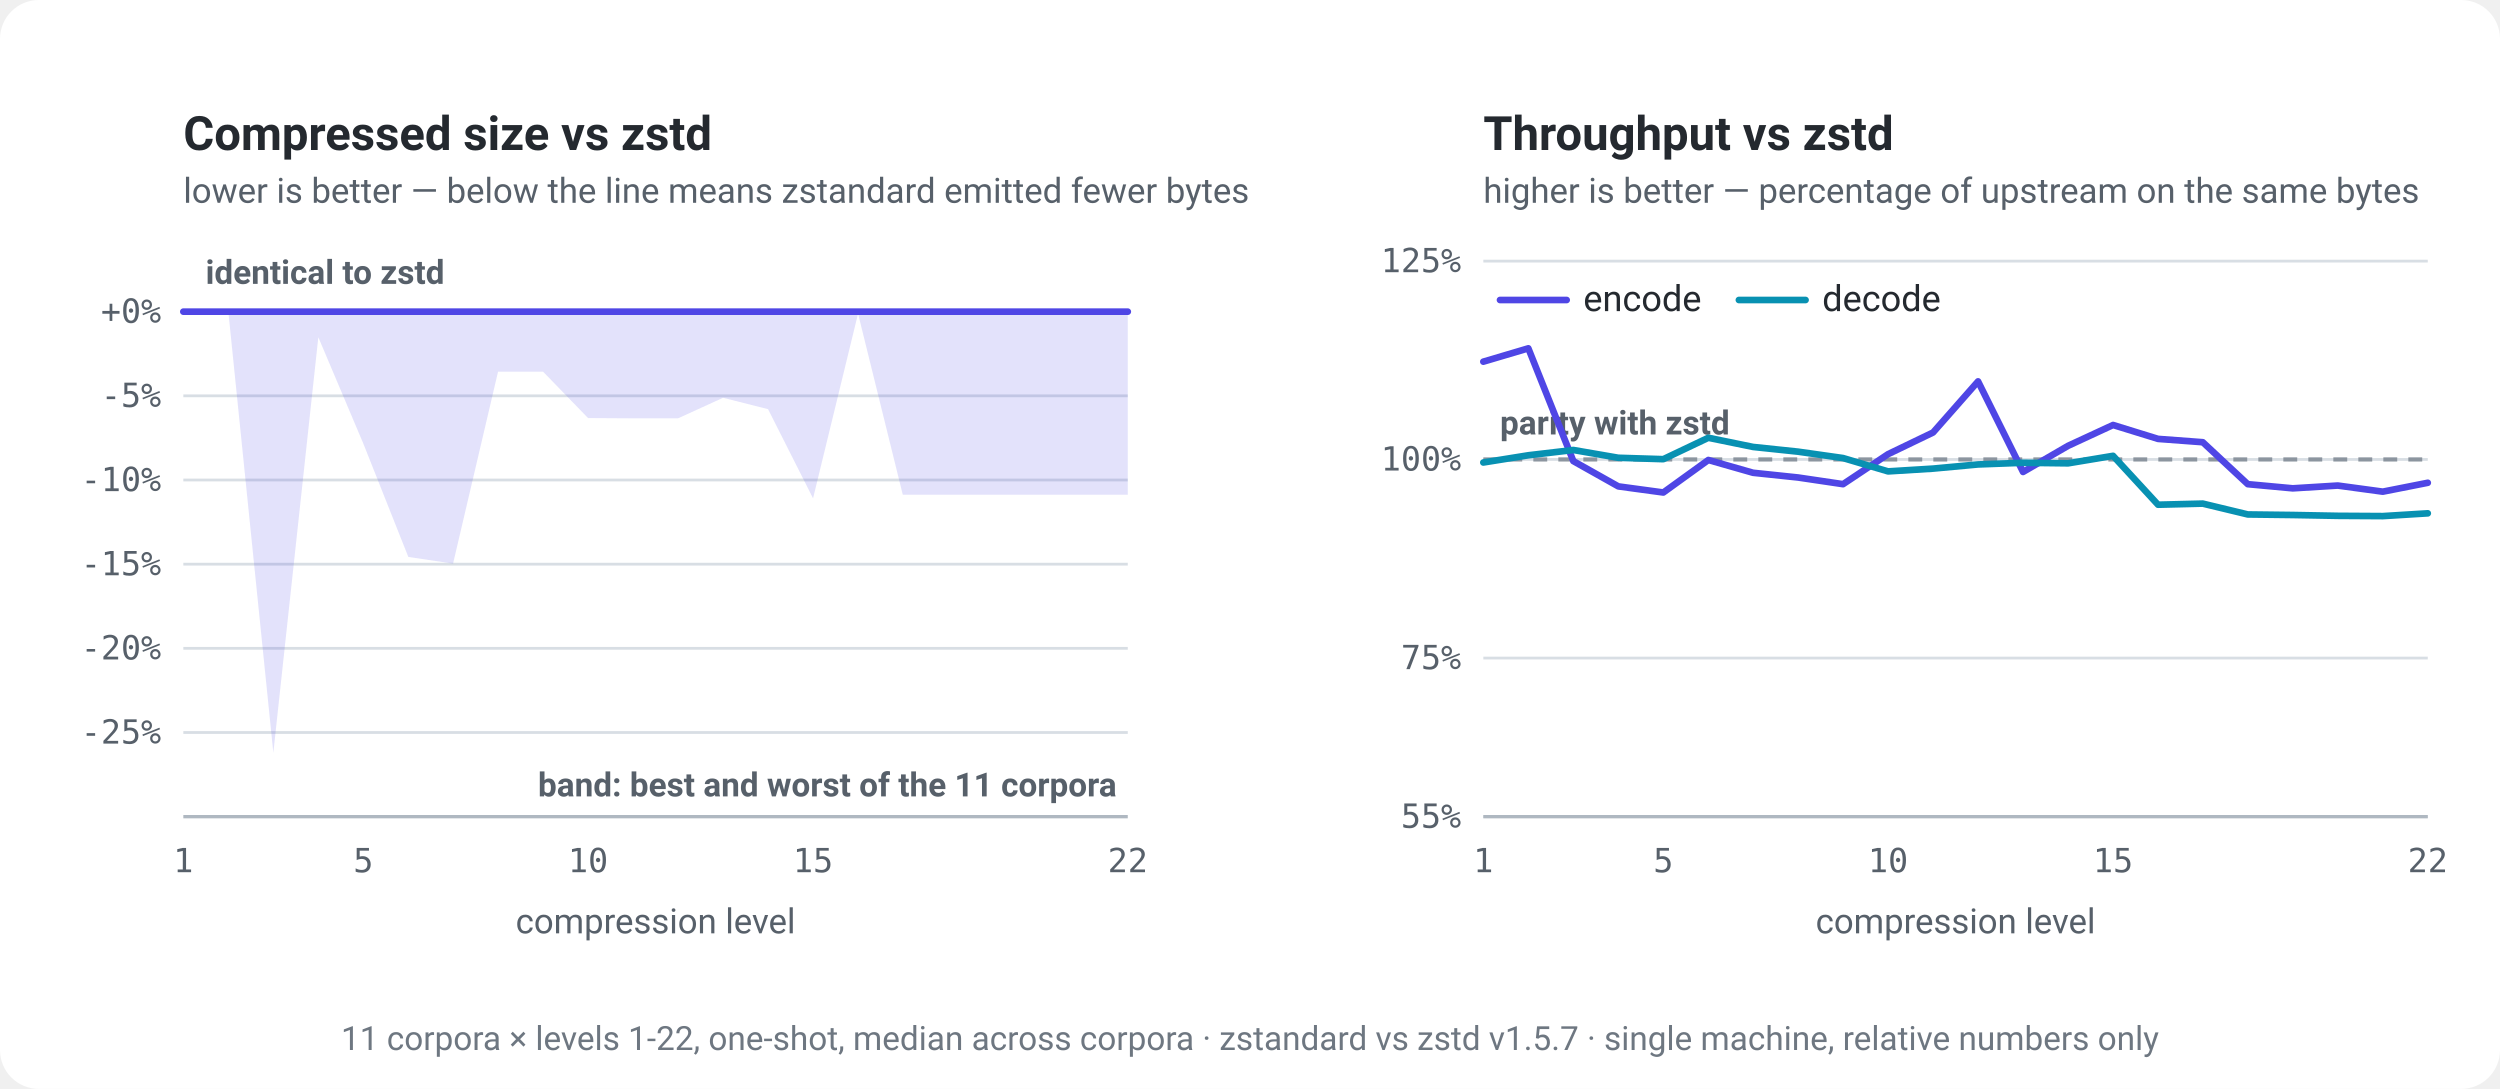
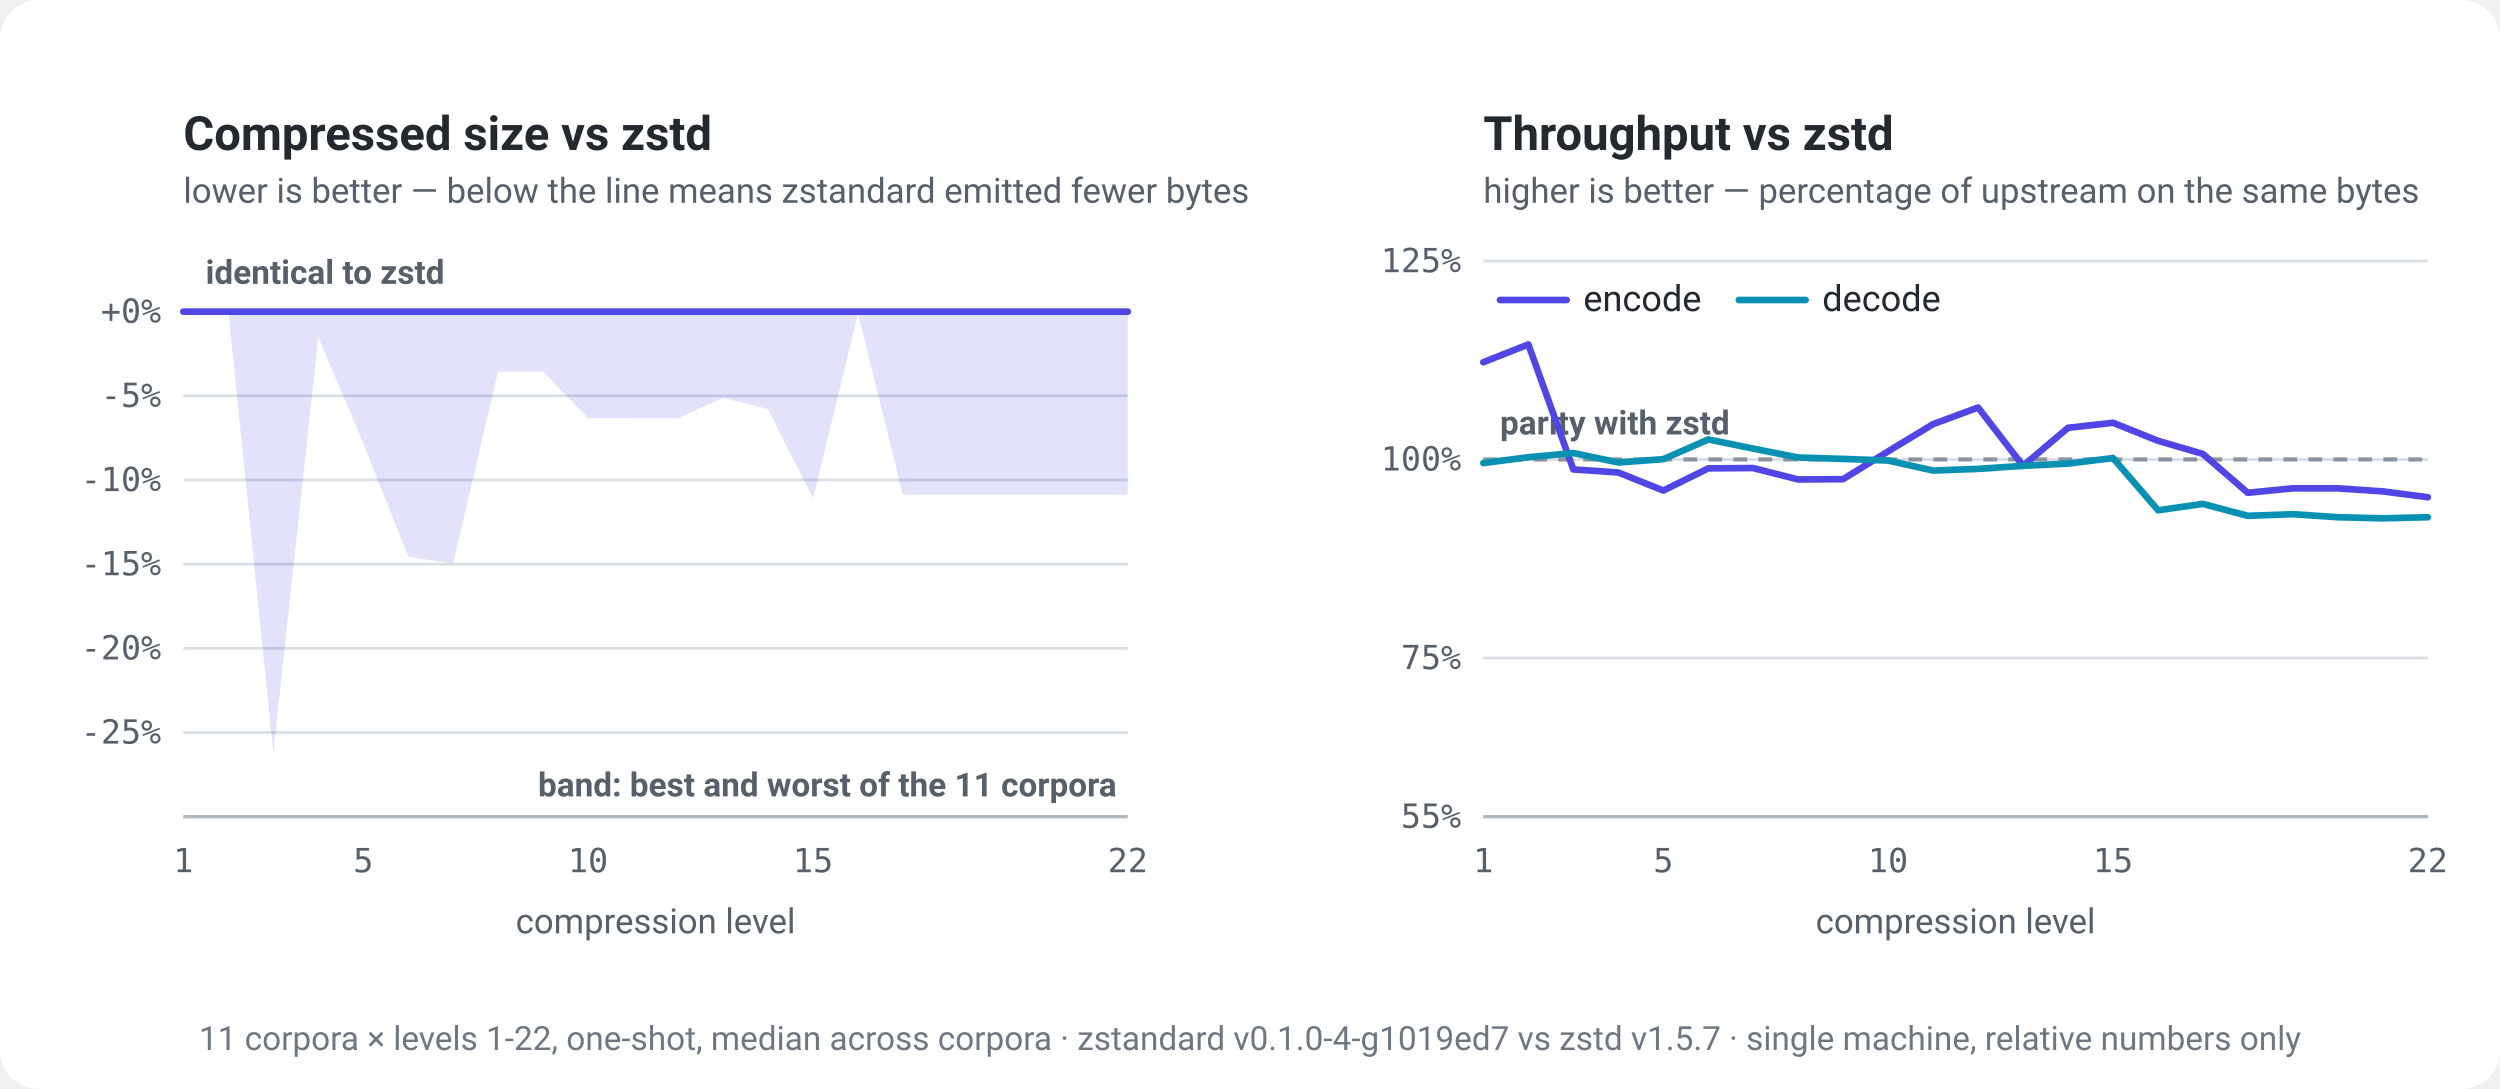
<svg xmlns="http://www.w3.org/2000/svg" viewBox="0 0 900 392" width="900" height="392" role="img" aria-label="Compressed size and throughput compared with upstream zstd across compression levels 1 to 22">
  <defs>
    <style>
      /* Generated by scripts/plot_benchmarks.py -- do not edit by hand.
         Keep markup characters out of this comment: XML does not treat style
         content as CDATA, so a literal angle bracket is parsed as a tag. */
      .page    { fill: #ffffff; }
      .grid    { stroke: #d8dee4; stroke-width: 1; }
      .axis    { stroke: #afb8c1; stroke-width: 1.2; }
      .parity  { stroke: #8c959f; stroke-width: 1.5; stroke-dasharray: 5 4; }
      .bandA   { fill: #4f46e5; fill-opacity: 0.16; }
      .lineA   { fill: none; stroke: #4f46e5; stroke-width: 2.4; stroke-linejoin: round; stroke-linecap: round; }
      .lineB   { fill: none; stroke: #0891b2; stroke-width: 2.4; stroke-linejoin: round; stroke-linecap: round; }
      .ptitle  { font-family: ui-sans-serif, -apple-system, "Segoe UI", Roboto, Helvetica, Arial, sans-serif; font-size: 17px; font-weight: 600; fill: #24292f; }
      .psub    { font-family: ui-sans-serif, -apple-system, "Segoe UI", Roboto, Helvetica, Arial, sans-serif; font-size: 12.5px; fill: #57606a; }
      .ytick   { font-family: ui-monospace, SFMono-Regular, Menlo, Consolas, monospace; font-size: 12px; fill: #57606a; text-anchor: end; }
      .xtick   { font-family: ui-monospace, SFMono-Regular, Menlo, Consolas, monospace; font-size: 12px; fill: #57606a; text-anchor: middle; }
      .axlabel { font-family: ui-sans-serif, -apple-system, "Segoe UI", Roboto, Helvetica, Arial, sans-serif; font-size: 12.5px; fill: #57606a; text-anchor: middle; }
      .legend  { font-family: ui-sans-serif, -apple-system, "Segoe UI", Roboto, Helvetica, Arial, sans-serif; font-size: 13px; fill: #24292f; }
      .note    { font-family: ui-sans-serif, -apple-system, "Segoe UI", Roboto, Helvetica, Arial, sans-serif; font-size: 12px; font-weight: 600; fill: #57606a; }
      .end     { text-anchor: end; }
      .caption { font-family: ui-sans-serif, -apple-system, "Segoe UI", Roboto, Helvetica, Arial, sans-serif; font-size: 12px; fill: #6e7781; text-anchor: middle; }
      @media (prefers-color-scheme: dark) {
        .page    { fill: #0d1117; }
        .grid    { stroke: #262c36; }
        .axis    { stroke: #3d444d; }
        .parity  { stroke: #6e7781; }
        .bandA   { fill: #818cf8; fill-opacity: 0.22; }
        .lineA   { stroke: #818cf8; }
        .lineB   { stroke: #22d3ee; }
        .ptitle  { fill: #e6edf3; }
        .psub    { fill: #9aa4b0; }
        .ytick   { fill: #9aa4b0; }
        .xtick   { fill: #9aa4b0; }
        .axlabel { fill: #9aa4b0; }
        .legend  { fill: #e6edf3; }
        .note    { fill: #9aa4b0; }
        .caption { fill: #8b949e; }
      }
    </style>
  </defs>
  <rect x="0" y="0" width="900" height="392" rx="14" class="page" />
  <text x="66" y="54" class="ptitle">Compressed size vs zstd</text>
  <text x="66" y="73" class="psub">lower is better — below the line means zstandard emitted fewer bytes</text>
  <line x1="66" y1="112.2" x2="406" y2="112.2" class="grid" />
  <text x="58" y="116.2" class="ytick">+0%</text>
  <line x1="66" y1="142.5" x2="406" y2="142.5" class="grid" />
  <text x="58" y="146.5" class="ytick">-5%</text>
  <line x1="66" y1="172.8" x2="406" y2="172.8" class="grid" />
  <text x="58" y="176.8" class="ytick">-10%</text>
  <line x1="66" y1="203.1" x2="406" y2="203.1" class="grid" />
  <text x="58" y="207.1" class="ytick">-15%</text>
  <line x1="66" y1="233.4" x2="406" y2="233.4" class="grid" />
  <text x="58" y="237.4" class="ytick">-20%</text>
  <line x1="66" y1="263.7" x2="406" y2="263.7" class="grid" />
  <text x="58" y="267.7" class="ytick">-25%</text>
  <line x1="66" y1="294" x2="406" y2="294" class="axis" />
  <text x="66.0" y="314" class="xtick">1</text>
  <text x="130.8" y="314" class="xtick">5</text>
  <text x="211.7" y="314" class="xtick">10</text>
  <text x="292.7" y="314" class="xtick">15</text>
  <text x="406.0" y="314" class="xtick">22</text>
  <text x="236" y="336" class="axlabel">compression level</text>
  <path d="M66.0,112.2 L82.2,112.2 L98.4,112.2 L114.6,112.2 L130.8,112.2 L147.0,112.2 L163.1,112.2 L179.3,112.2 L195.5,112.2 L211.7,112.2 L227.9,112.2 L244.1,112.2 L260.3,112.2 L276.5,112.2 L292.7,112.2 L308.9,112.2 L325.0,112.2 L341.2,112.0 L357.4,112.0 L373.6,112.0 L389.8,112.0 L406.0,112.0 L406.0,178.1 L389.8,178.1 L373.6,178.1 L357.4,178.1 L341.2,178.1 L325.0,178.1 L308.9,112.9 L292.7,179.4 L276.5,147.3 L260.3,143.2 L244.1,150.6 L227.9,150.6 L211.7,150.5 L195.5,133.8 L179.3,133.8 L163.1,202.9 L147.0,200.5 L130.8,159.7 L114.6,121.4 L98.4,271.0 L82.2,112.2 L66.0,112.5 Z" class="bandA" />
  <line x1="66" y1="112.2" x2="406" y2="112.2" class="parity" />
  <path d="M66.0,112.2 L82.2,112.2 L98.4,112.2 L114.6,112.2 L130.8,112.2 L147.0,112.2 L163.1,112.2 L179.3,112.2 L195.5,112.2 L211.7,112.2 L227.9,112.2 L244.1,112.2 L260.3,112.2 L276.5,112.2 L292.7,112.2 L308.9,112.2 L325.0,112.2 L341.2,112.2 L357.4,112.2 L373.6,112.2 L389.8,112.2 L406.0,112.2" class="lineA" />
  <text x="74" y="102.2" class="note">identical to zstd</text>
  <text x="402" y="286.7" class="note end">band: best and worst of the 11 corpora</text>
  <text x="534" y="54" class="ptitle">Throughput vs zstd</text>
  <text x="534" y="73" class="psub">higher is better — percentage of upstream on the same bytes</text>
  <line x1="534" y1="94.0" x2="874" y2="94.0" class="grid" />
  <text x="526" y="98.0" class="ytick">125%</text>
  <line x1="534" y1="165.4" x2="874" y2="165.4" class="grid" />
  <text x="526" y="169.4" class="ytick">100%</text>
  <line x1="534" y1="236.9" x2="874" y2="236.9" class="grid" />
  <text x="526" y="240.9" class="ytick">75%</text>
  <line x1="534" y1="294.0" x2="874" y2="294.0" class="grid" />
  <text x="526" y="298.0" class="ytick">55%</text>
  <line x1="534" y1="294" x2="874" y2="294" class="axis" />
  <text x="534.0" y="314" class="xtick">1</text>
  <text x="598.8" y="314" class="xtick">5</text>
  <text x="679.7" y="314" class="xtick">10</text>
  <text x="760.7" y="314" class="xtick">15</text>
  <text x="874.0" y="314" class="xtick">22</text>
  <text x="704" y="336" class="axlabel">compression level</text>
  <line x1="534" y1="165.4" x2="874" y2="165.4" class="parity" />
  <text x="540" y="156.4" class="note">parity with zstd</text>
-   <path d="M534.0,130.2 L550.2,125.4 L566.4,166.0 L582.6,175.1 L598.8,177.3 L615.0,165.6 L631.1,170.2 L647.3,171.9 L663.5,174.3 L679.7,163.5 L695.9,155.7 L712.1,137.3 L728.3,169.9 L744.5,160.5 L760.7,153.0 L776.9,158.0 L793.0,159.2 L809.2,174.3 L825.4,175.8 L841.6,174.8 L857.8,177.0 L874.0,173.8" class="lineA" />
-   <path d="M534.0,166.5 L550.2,163.9 L566.4,162.0 L582.6,164.8 L598.8,165.3 L615.0,157.6 L631.1,160.9 L647.3,162.6 L663.5,164.9 L679.7,169.7 L695.9,168.7 L712.1,167.2 L728.3,166.6 L744.5,166.8 L760.7,164.1 L776.9,181.7 L793.0,181.3 L809.2,185.2 L825.4,185.4 L841.6,185.7 L857.8,185.8 L874.0,184.8" class="lineB" />
+   <path d="M534.0,130.4 L550.2,124.0 L566.4,169.0 L582.6,170.1 L598.8,176.6 L615.0,168.6 L631.1,168.5 L647.3,172.6 L663.5,172.5 L679.7,162.5 L695.9,152.7 L712.1,146.7 L728.3,167.7 L744.5,154.0 L760.7,152.2 L776.9,158.7 L793.0,163.4 L809.2,177.4 L825.4,175.8 L841.6,175.8 L857.8,176.9 L874.0,179.0" class="lineA" />
+   <path d="M534.0,166.7 L550.2,164.6 L566.4,163.1 L582.6,166.5 L598.8,165.3 L615.0,158.2 L631.1,161.5 L647.3,164.7 L663.5,165.2 L679.7,165.8 L695.9,169.4 L712.1,168.8 L728.3,167.7 L744.5,166.9 L760.7,164.9 L776.9,183.7 L793.0,181.4 L809.2,185.7 L825.4,185.1 L841.6,186.2 L857.8,186.6 L874.0,186.2" class="lineB" />
  <line x1="540" y1="108" x2="564" y2="108" class="lineA" />
  <text x="570" y="112" class="legend">encode</text>
  <line x1="626" y1="108" x2="650" y2="108" class="lineB" />
  <text x="656" y="112" class="legend">decode</text>
-   <text x="450" y="378" class="caption">11 corpora × levels 1-22, one-shot, median across corpora · zstandard vs zstd v1.5.7 · single machine, relative numbers only</text>
+   <text x="450" y="378" class="caption">11 corpora × levels 1-22, one-shot, median across corpora · zstandard v0.1.0-4-g1019ed7 vs zstd v1.5.7 · single machine, relative numbers only</text>
</svg>
